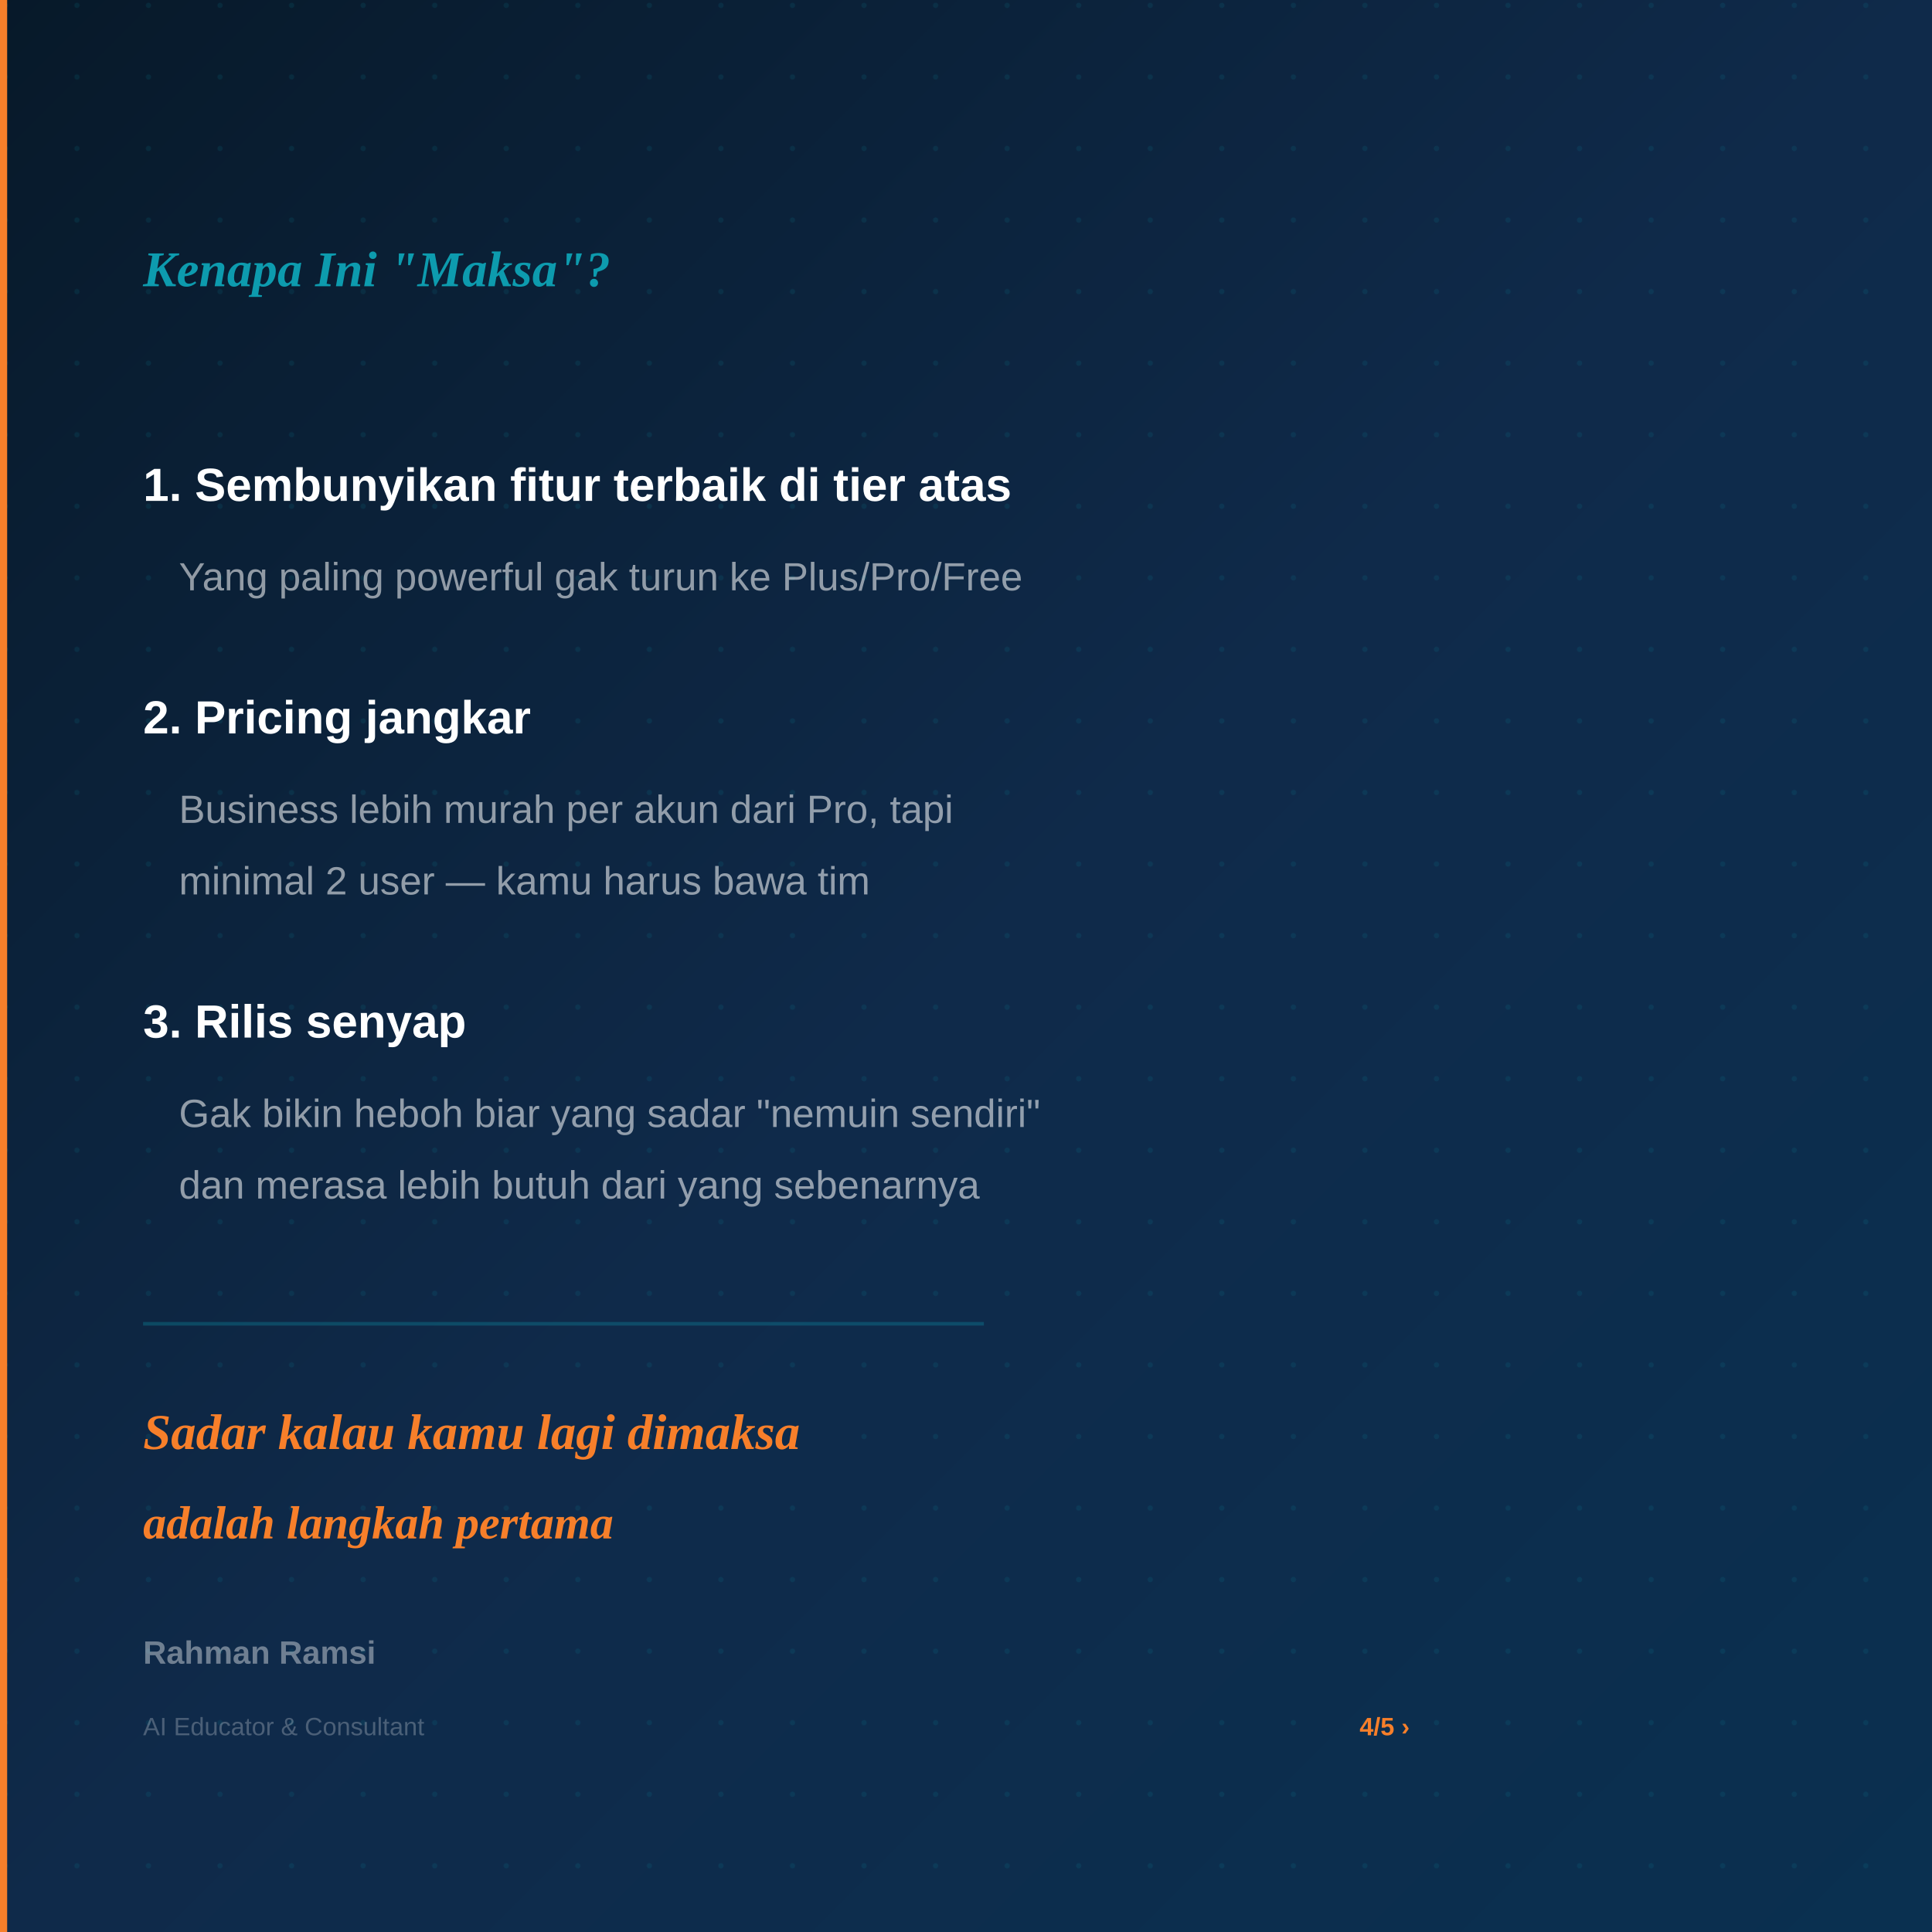
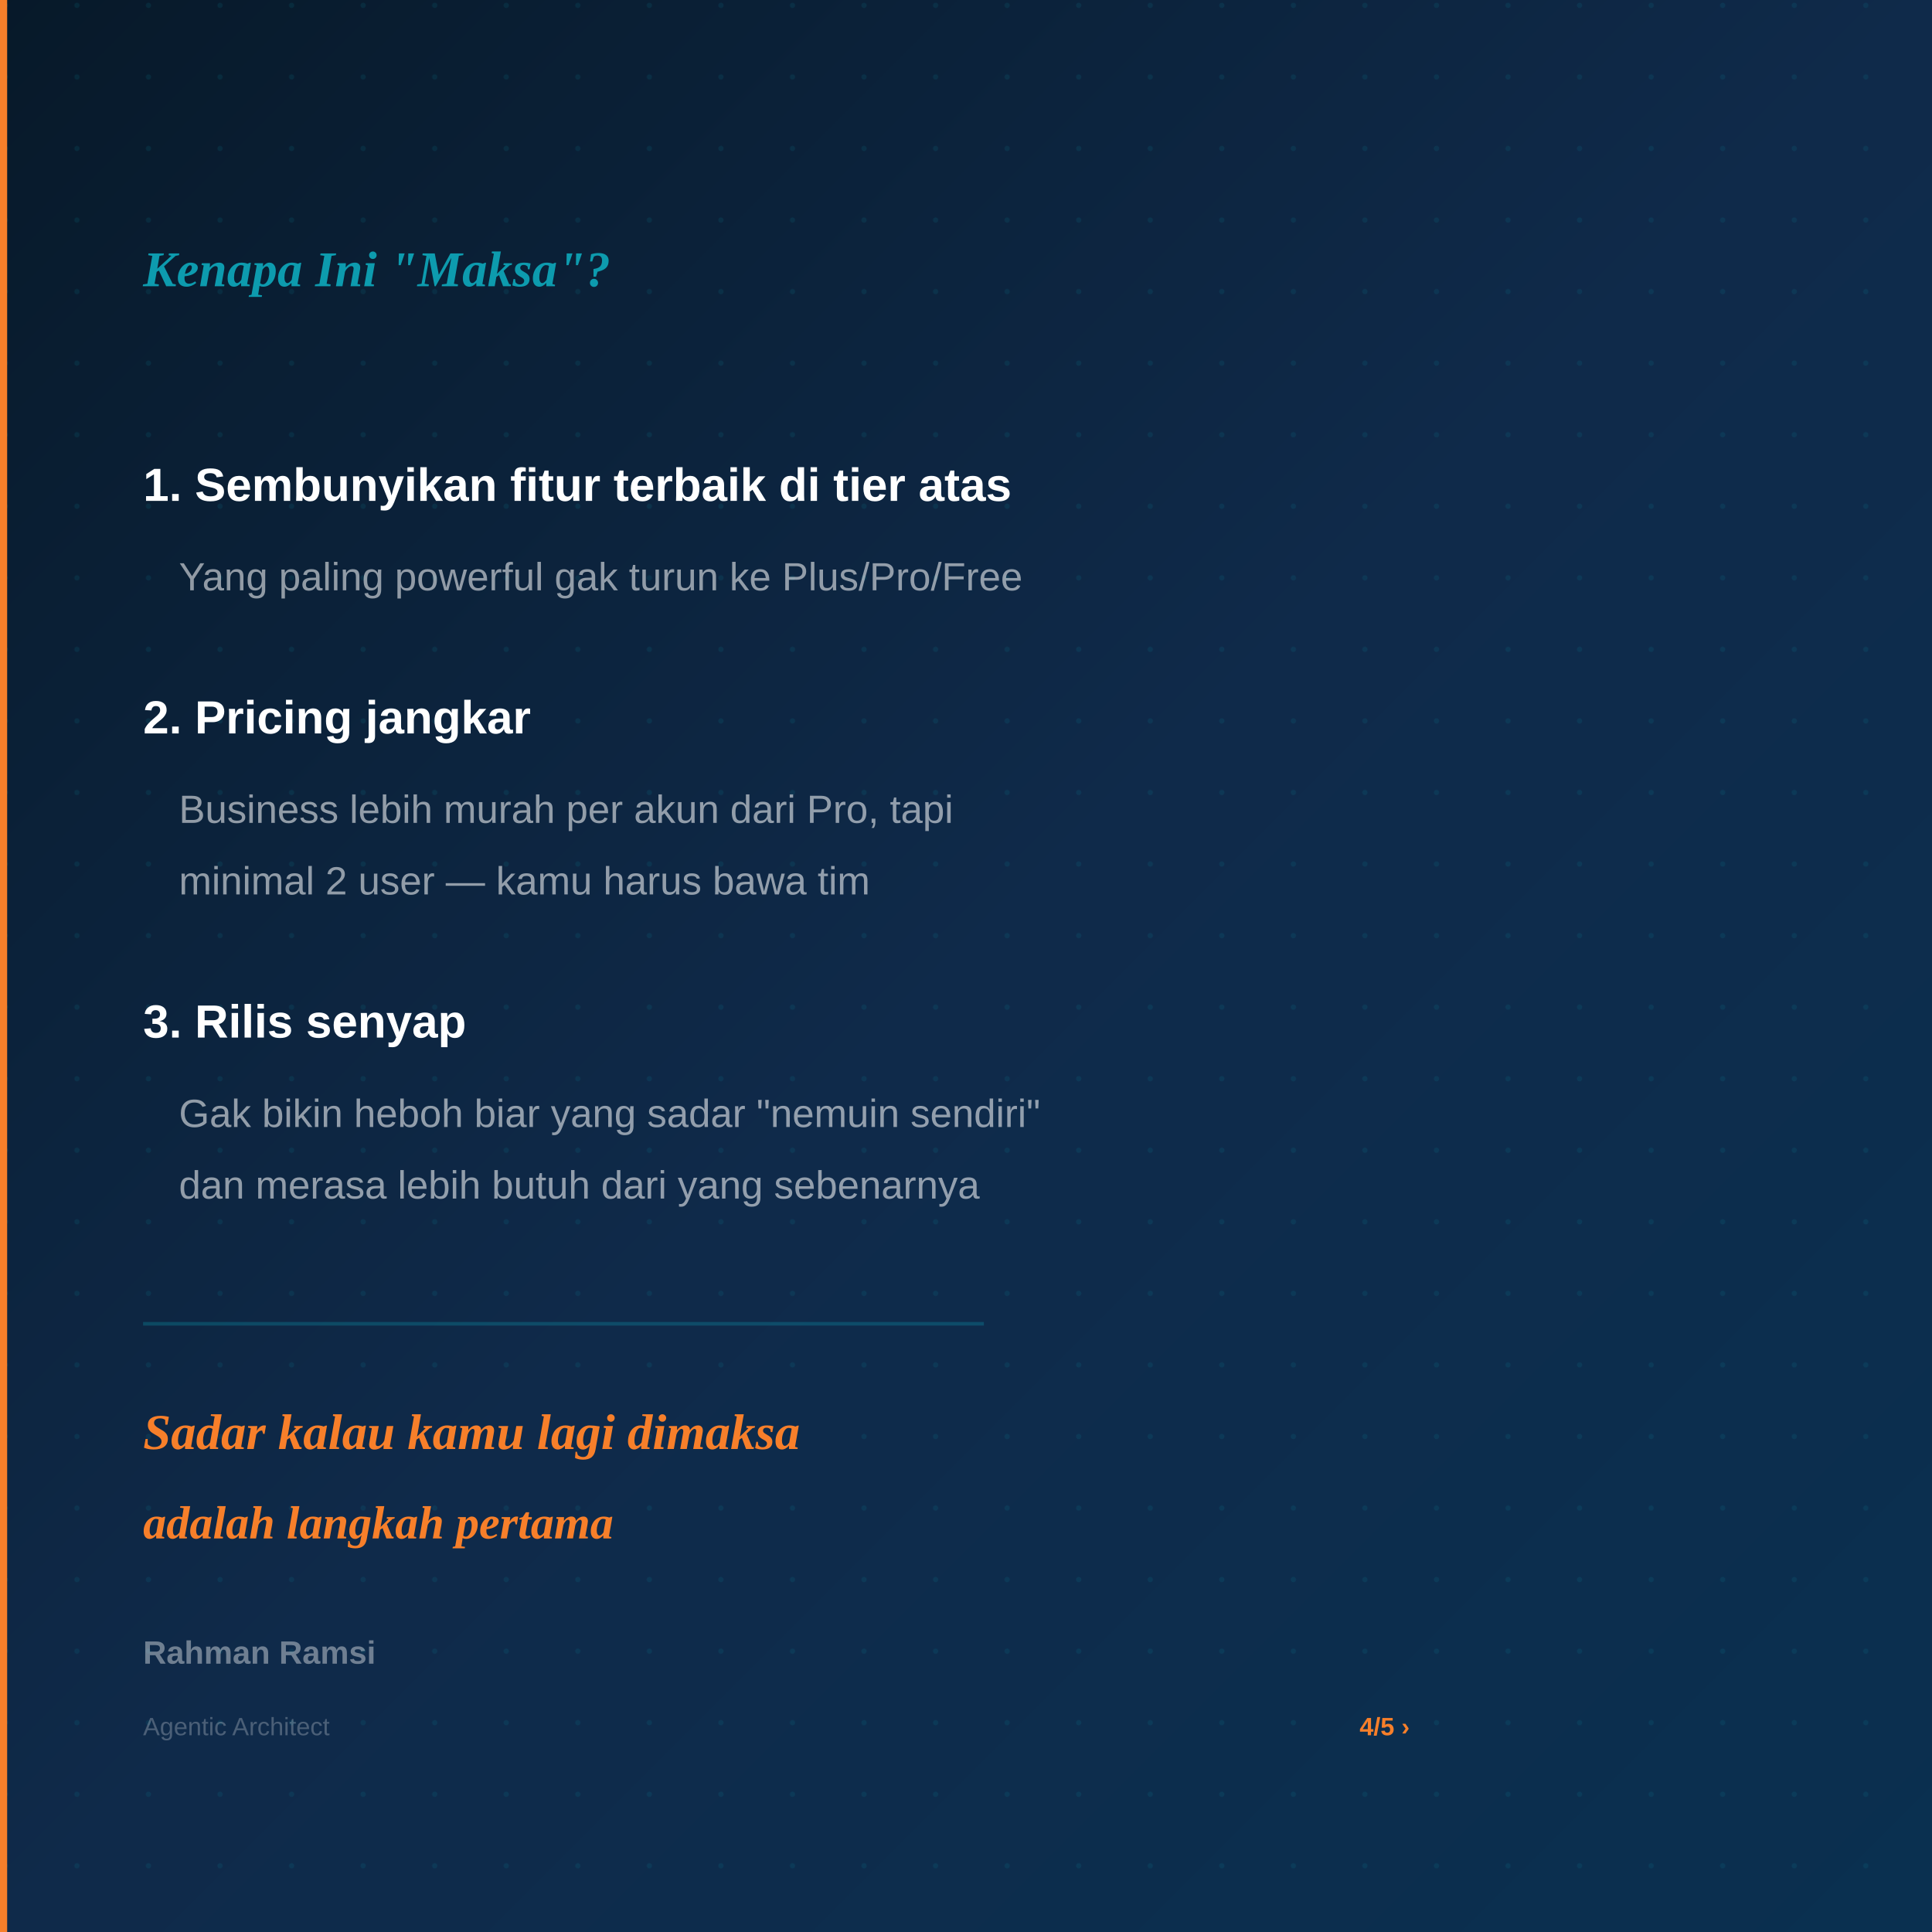
<svg xmlns="http://www.w3.org/2000/svg" width="1080" height="1080" viewBox="0 0 1080 1080">
  <defs>
    <pattern id="dotgrid" x="0" y="0" width="40" height="40" patternUnits="userSpaceOnUse">
      <circle cx="3" cy="3" r="1.5" fill="rgba(13,155,174,0.12)" />
    </pattern>
    <linearGradient id="bg" x1="0" y1="0" x2="1" y2="1">
      <stop offset="0%" stop-color="#071929" />
      <stop offset="50%" stop-color="#0F2A4A" />
      <stop offset="100%" stop-color="#0A3050" />
    </linearGradient>
  </defs>
  <rect width="1080" height="1080" fill="url(#bg)" />
  <rect width="1080" height="1080" fill="url(#dotgrid)" />
  <rect x="0" y="0" width="4" height="1080" fill="#F77F2A" />
  <text x="80" y="160" font-family="'Georgia','Times New Roman',serif" font-weight="900" font-style="italic" font-size="28" fill="#0D9BAE" letter-spacing="0.08">Kenapa Ini "Maksa"?</text>
  <text x="80" y="280" font-family="'Trebuchet MS','Arial',sans-serif" font-weight="800" font-size="26" fill="#FFFFFF">1. Sembunyikan fitur terbaik di tier atas</text>
  <text x="100" y="330" font-family="'Trebuchet MS','Arial',sans-serif" font-weight="400" font-size="22" fill="rgba(255,255,255,0.55)">Yang paling powerful gak turun ke Plus/Pro/Free</text>
  <text x="80" y="410" font-family="'Trebuchet MS','Arial',sans-serif" font-weight="800" font-size="26" fill="#FFFFFF">2. Pricing jangkar</text>
  <text x="100" y="460" font-family="'Trebuchet MS','Arial',sans-serif" font-weight="400" font-size="22" fill="rgba(255,255,255,0.55)">Business lebih murah per akun dari Pro, tapi</text>
  <text x="100" y="500" font-family="'Trebuchet MS','Arial',sans-serif" font-weight="400" font-size="22" fill="rgba(255,255,255,0.55)">minimal 2 user — kamu harus bawa tim</text>
  <text x="80" y="580" font-family="'Trebuchet MS','Arial',sans-serif" font-weight="800" font-size="26" fill="#FFFFFF">3. Rilis senyap</text>
  <text x="100" y="630" font-family="'Trebuchet MS','Arial',sans-serif" font-weight="400" font-size="22" fill="rgba(255,255,255,0.55)">Gak bikin heboh biar yang sadar "nemuin sendiri"</text>
  <text x="100" y="670" font-family="'Trebuchet MS','Arial',sans-serif" font-weight="400" font-size="22" fill="rgba(255,255,255,0.55)">dan merasa lebih butuh dari yang sebenarnya</text>
  <line x1="80" y1="740" x2="550" y2="740" stroke="rgba(13,155,174,0.3)" stroke-width="2" />
  <text x="80" y="810" font-family="'Georgia','Times New Roman',serif" font-weight="900" font-style="italic" font-size="28" fill="#F77F2A">Sadar kalau kamu lagi dimaksa</text>
  <text x="80" y="860" font-family="'Georgia','Times New Roman',serif" font-weight="900" font-style="italic" font-size="26" fill="#F77F2A">adalah langkah pertama</text>
  <text x="80" y="930" font-family="'Trebuchet MS','Arial',sans-serif" font-weight="700" font-size="18" fill="rgba(255,255,255,0.4)">Rahman Ramsi</text>
-   <text x="80" y="970" font-family="'Trebuchet MS','Arial',sans-serif" font-weight="400" font-size="14" fill="rgba(255,255,255,0.25)">AI Educator &amp; Consultant</text>
+   <text x="80" y="970" font-family="'Trebuchet MS','Arial',sans-serif" font-weight="400" font-size="14" fill="rgba(255,255,255,0.25)">Agentic Architect</text>
  <text x="760" y="970" font-family="'Trebuchet MS','Arial',sans-serif" font-weight="600" font-size="14" fill="#F77F2A">4/5 ›</text>
</svg>
